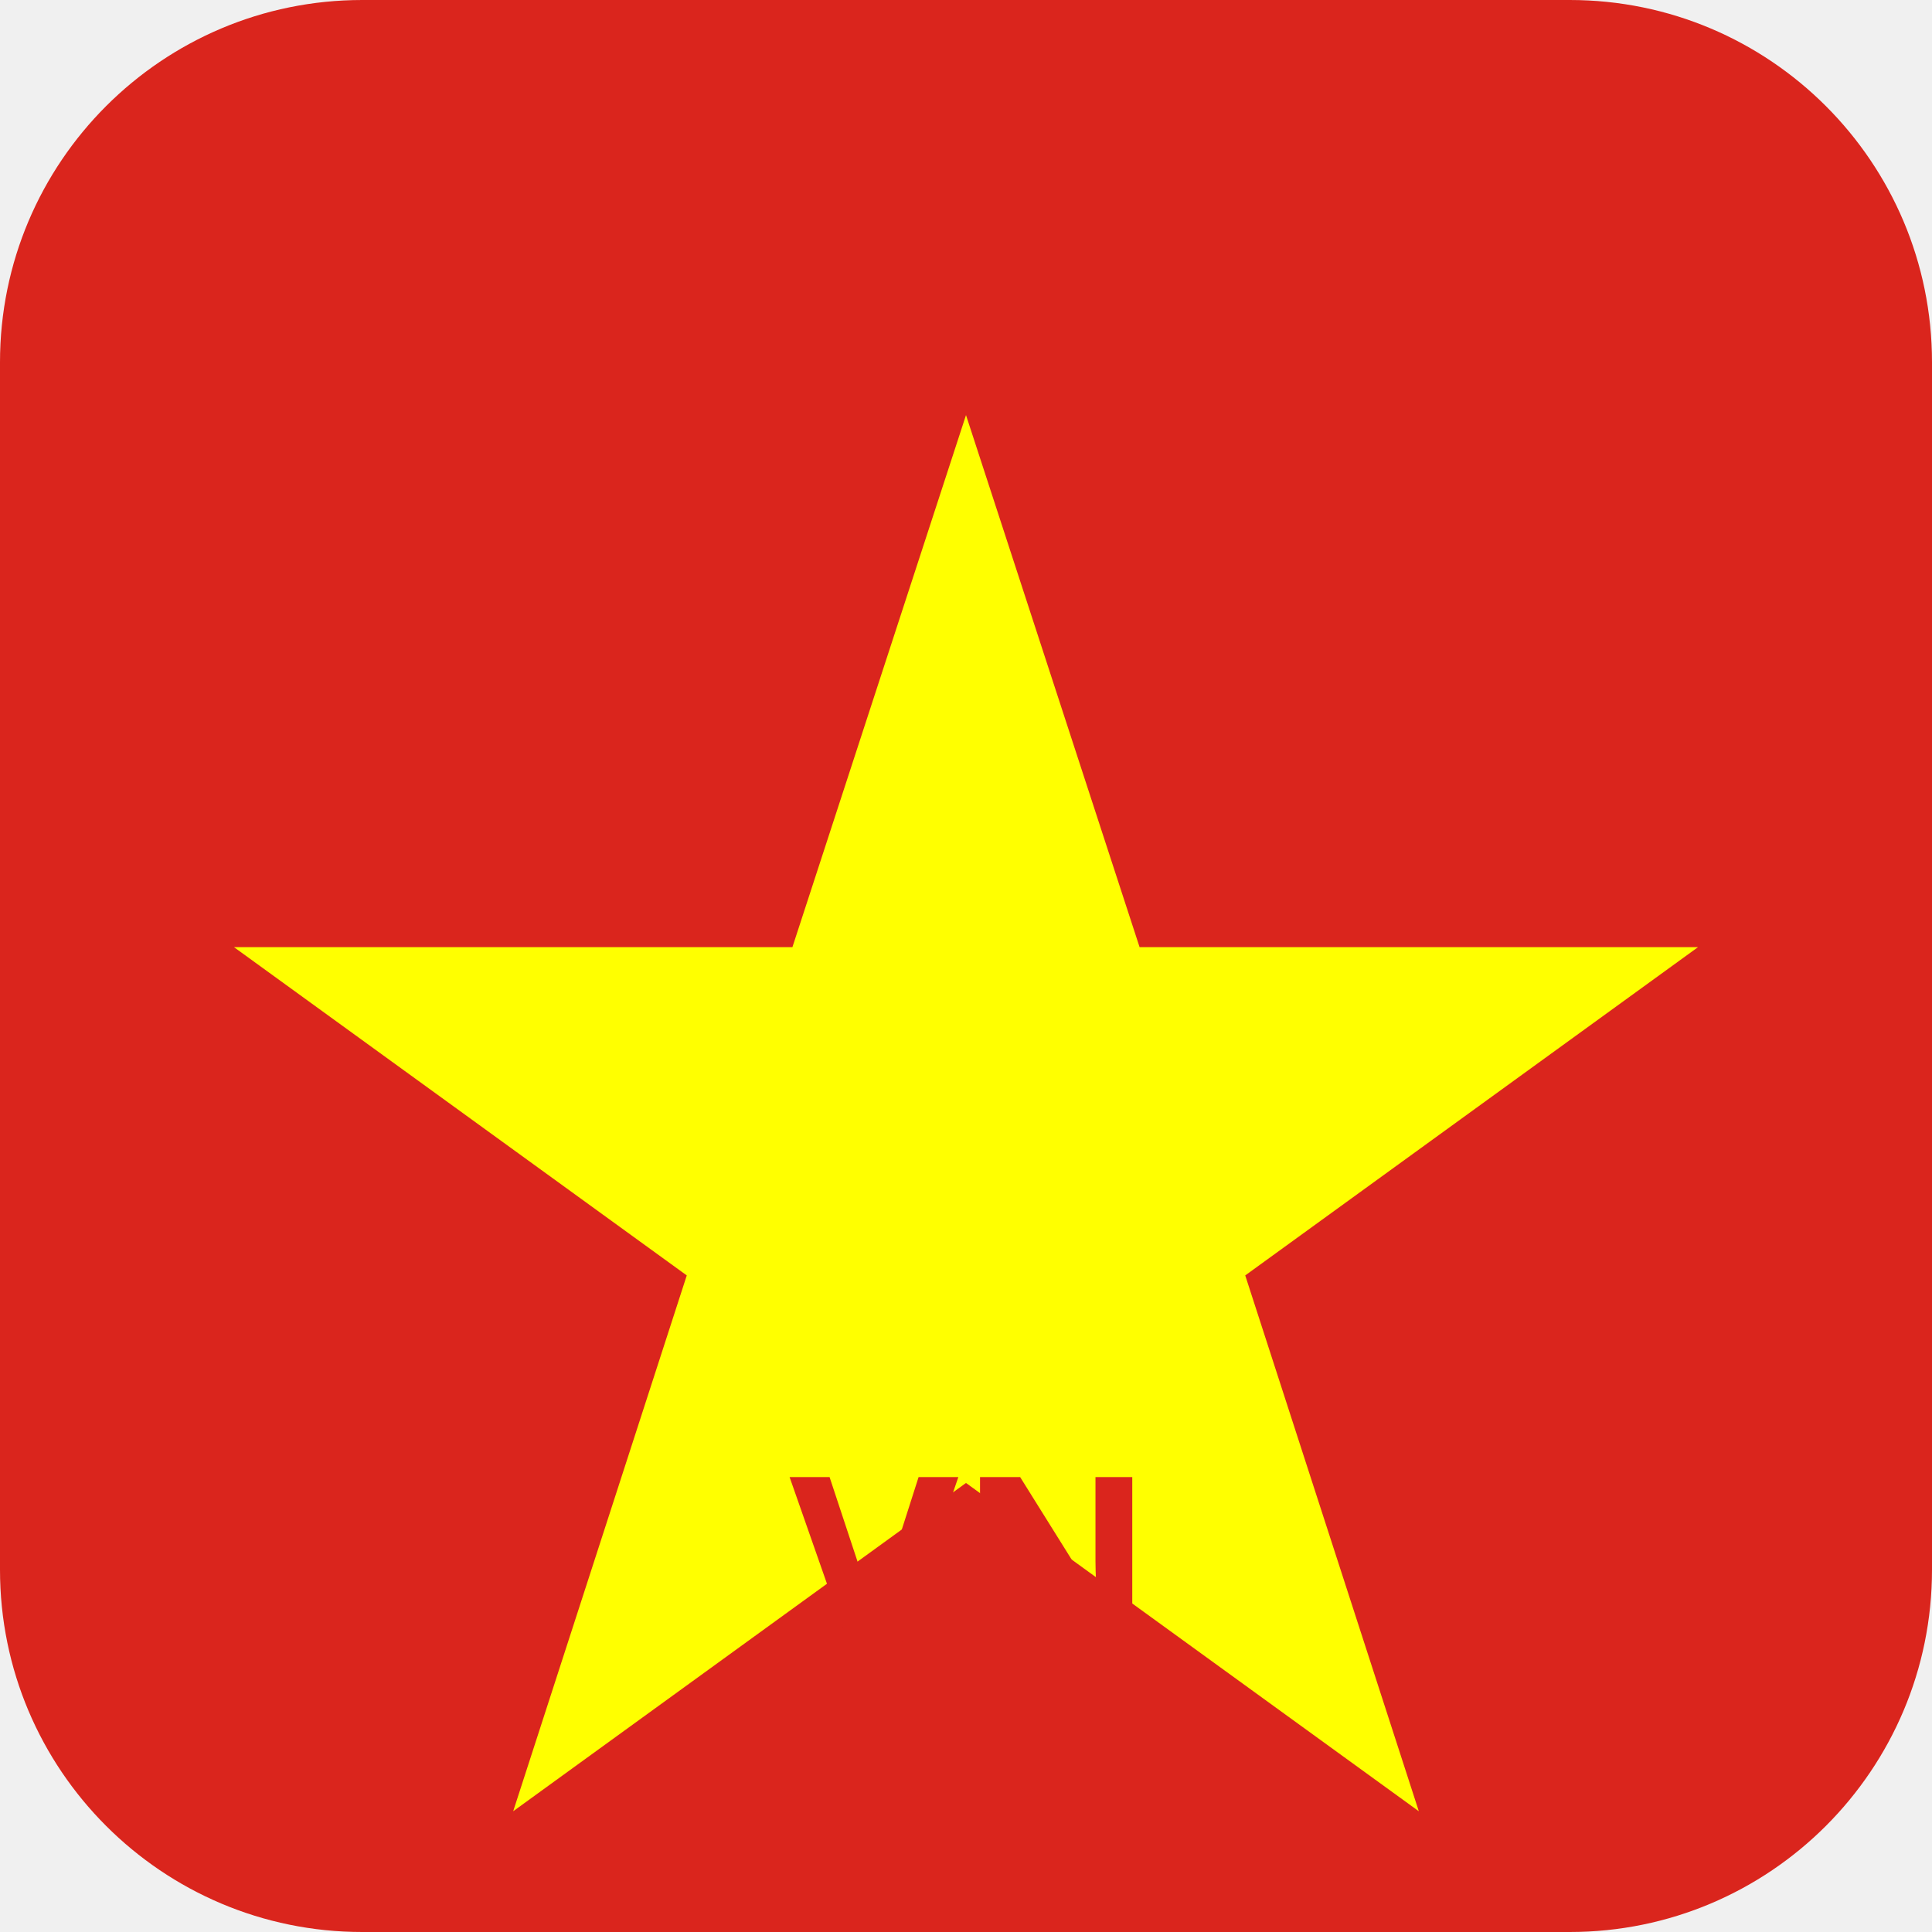
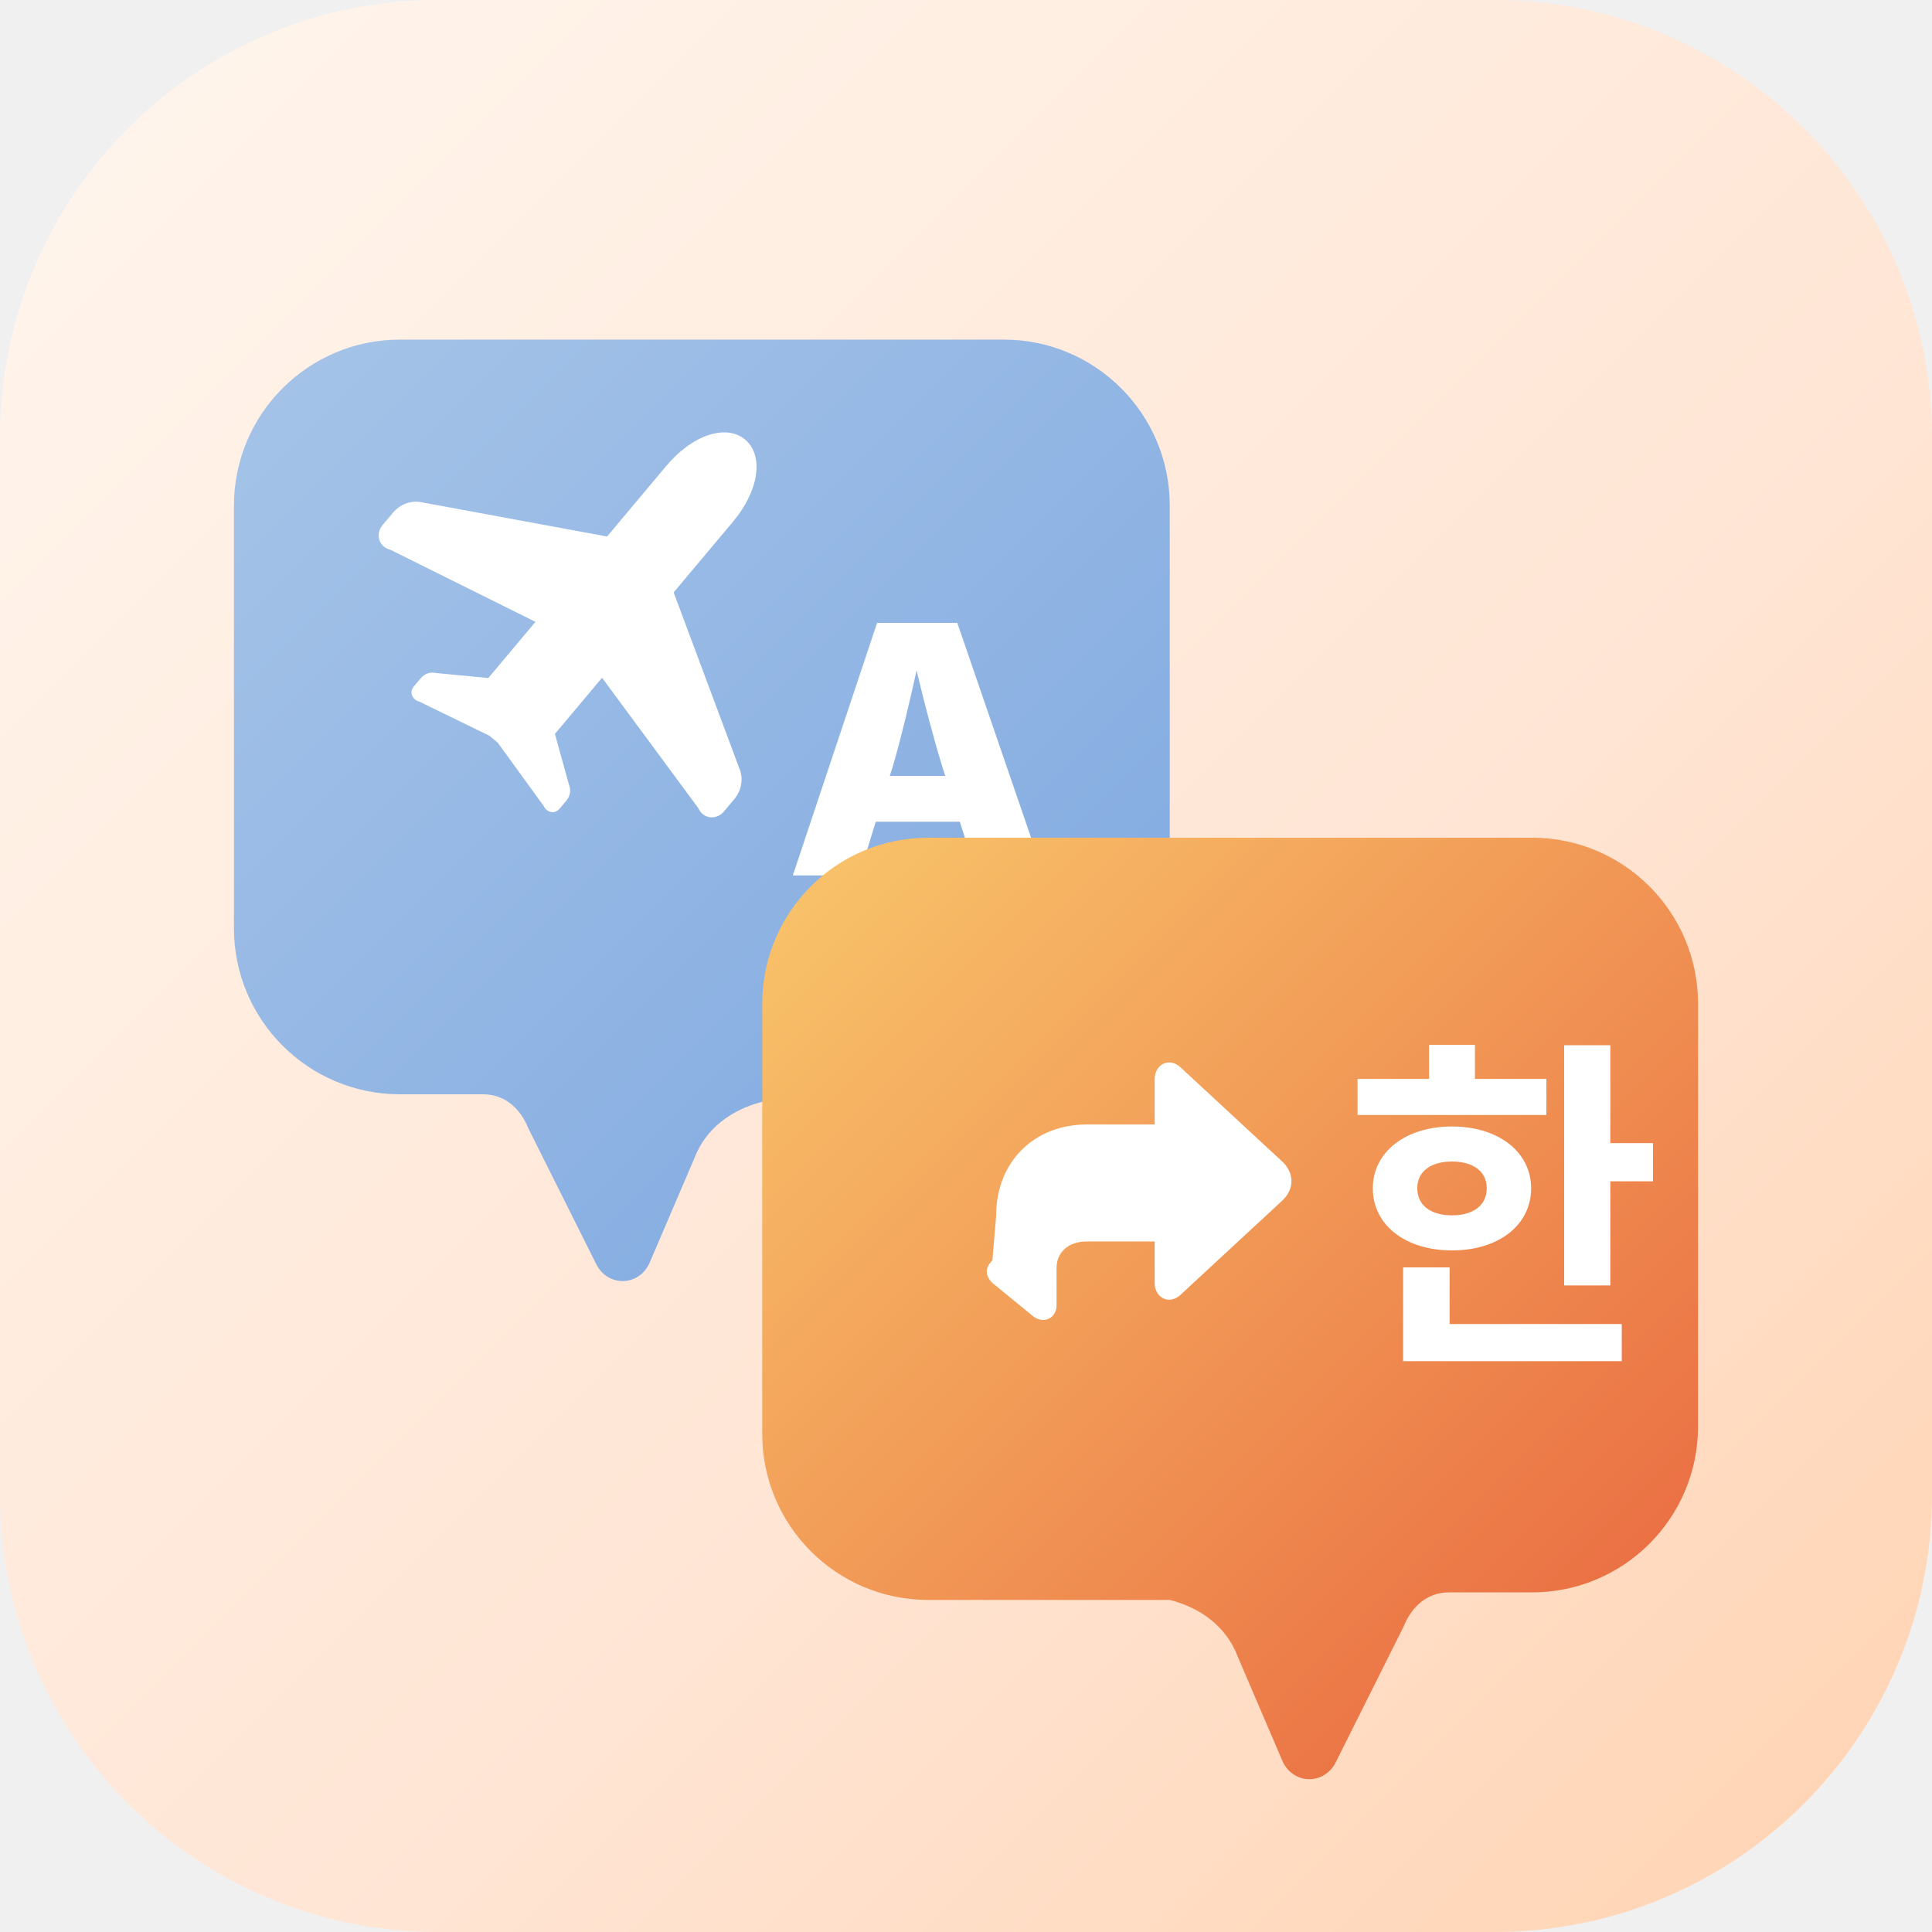
<svg xmlns="http://www.w3.org/2000/svg" viewBox="0 0 512 512">
-   <rect width="512" height="512" rx="96" fill="#da251d" />
-   <polygon fill="#ffff00" points="256,110 302,251 450,251 330,338 376,480 256,393 136,480 182,338 62,251 210,251" />
-   <text x="256" y="438" text-anchor="middle" font-family="-apple-system,system-ui,sans-serif" font-size="64" font-weight="700" fill="#da251d">VN</text>
+   <defs>
+     <linearGradient id="e-bg" x1="0" y1="0" x2="1" y2="1">
+       <stop offset="0" stop-color="#FFF6EE" />
+       <stop offset="0.6" stop-color="#FFE5D4" />
+       <stop offset="1" stop-color="#FFD2B0" />
+     </linearGradient>
+     <linearGradient id="e-blue" x1="0" y1="0" x2="1" y2="1">
+       <stop offset="0" stop-color="#A6C4E8" />
+       <stop offset="1" stop-color="#7DA7E0" />
+     </linearGradient>
+     <linearGradient id="e-orange" x1="0" y1="0" x2="1" y2="1">
+       <stop offset="0" stop-color="#F9C66B" />
+       <stop offset="1" stop-color="#E8623D" />
+     </linearGradient>
+   </defs>
+   <rect width="512" height="512" rx="116" fill="url(#e-bg)" />
+   <g>
+     <path d="M 106 90              h 160              a 44 44 0 0 1 44 44              v 114              a 44 44 0 0 1 -44 44              h -64              c -8 2 -15 7 -18 15              l -12 28              c -3 6 -11 6 -14 0              l -18 -36              c -2 -5 -6 -9 -12 -9              h -22              a 44 44 0 0 1 -44 -44              v -112              a 44 44 0 0 1 44 -44 z" fill="url(#e-blue)" />
+     <g transform="translate(166 154) rotate(40) scale(0.72)" fill="#FFFFFF">
+       <path d="M 0 -68                C 9 -68 16 -57 16 -42                L 16 -8                L 76 26                C 80 28 82 32 82 36                L 82 42                C 82 46 78 49 74 47                L 16 33                L 16 60                L 32 71                C 34 72 35 74 35 76                L 35 80                C 35 83 32 84 30 83                L 2 76                L -2 76                L -30 83                C -32 84 -35 83 -35 80                L -35 76                C -35 74 -34 72 -32 71                L -16 60                L -16 33                L -74 47                C -78 49 -82 46 -82 42                L -82 36                C -82 32 -80 28 -76 26                L -16 -8                L -16 -42                C -16 -57 -9 -68 0 -68 Z" />
+     </g>
+     <text x="208" y="232" text-anchor="start" font-family="-apple-system,system-ui,'SF Pro Rounded',sans-serif" font-size="92" font-weight="800" fill="#FFFFFF">A</text>
+   </g>
+   <g>
+     <path d="M 246 222              h 160              a 44 44 0 0 1 44 44              v 112              a 44 44 0 0 1 -44 44              h -22              c -6 0 -10 4 -12 9              l -18 36              c -3 6 -11 6 -14 0              l -12 -28              c -3 -8 -10 -13 -18 -15              h -64              a 44 44 0 0 1 -44 -44              v -114              a 44 44 0 0 1 44 -44 z" fill="url(#e-orange)" />
+     <g fill="#FFFFFF" transform="translate(296 322)">
+       <path d="M -32 0                C -32 -14 -22 -24 -8 -24                L 10 -24                L 10 -36                C 10 -40 14 -42 17 -39                L 44 -14                C 47 -11 47 -7 44 -4                L 17 21                C 14 24 10 22 10 18                L 10 7                L -8 7                C -13 7 -16 10 -16 14                L -16 24                C -16 27 -19 29 -22 27                L -33 18                C -35 16 -35 14 -33 12 Z" />
+     </g>
+     <text x="356" y="354" text-anchor="start" font-family="'Apple SD Gothic Neo','Noto Sans KR',sans-serif" font-size="92" font-weight="800" fill="#FFFFFF">한</text>
+   </g>
</svg>
